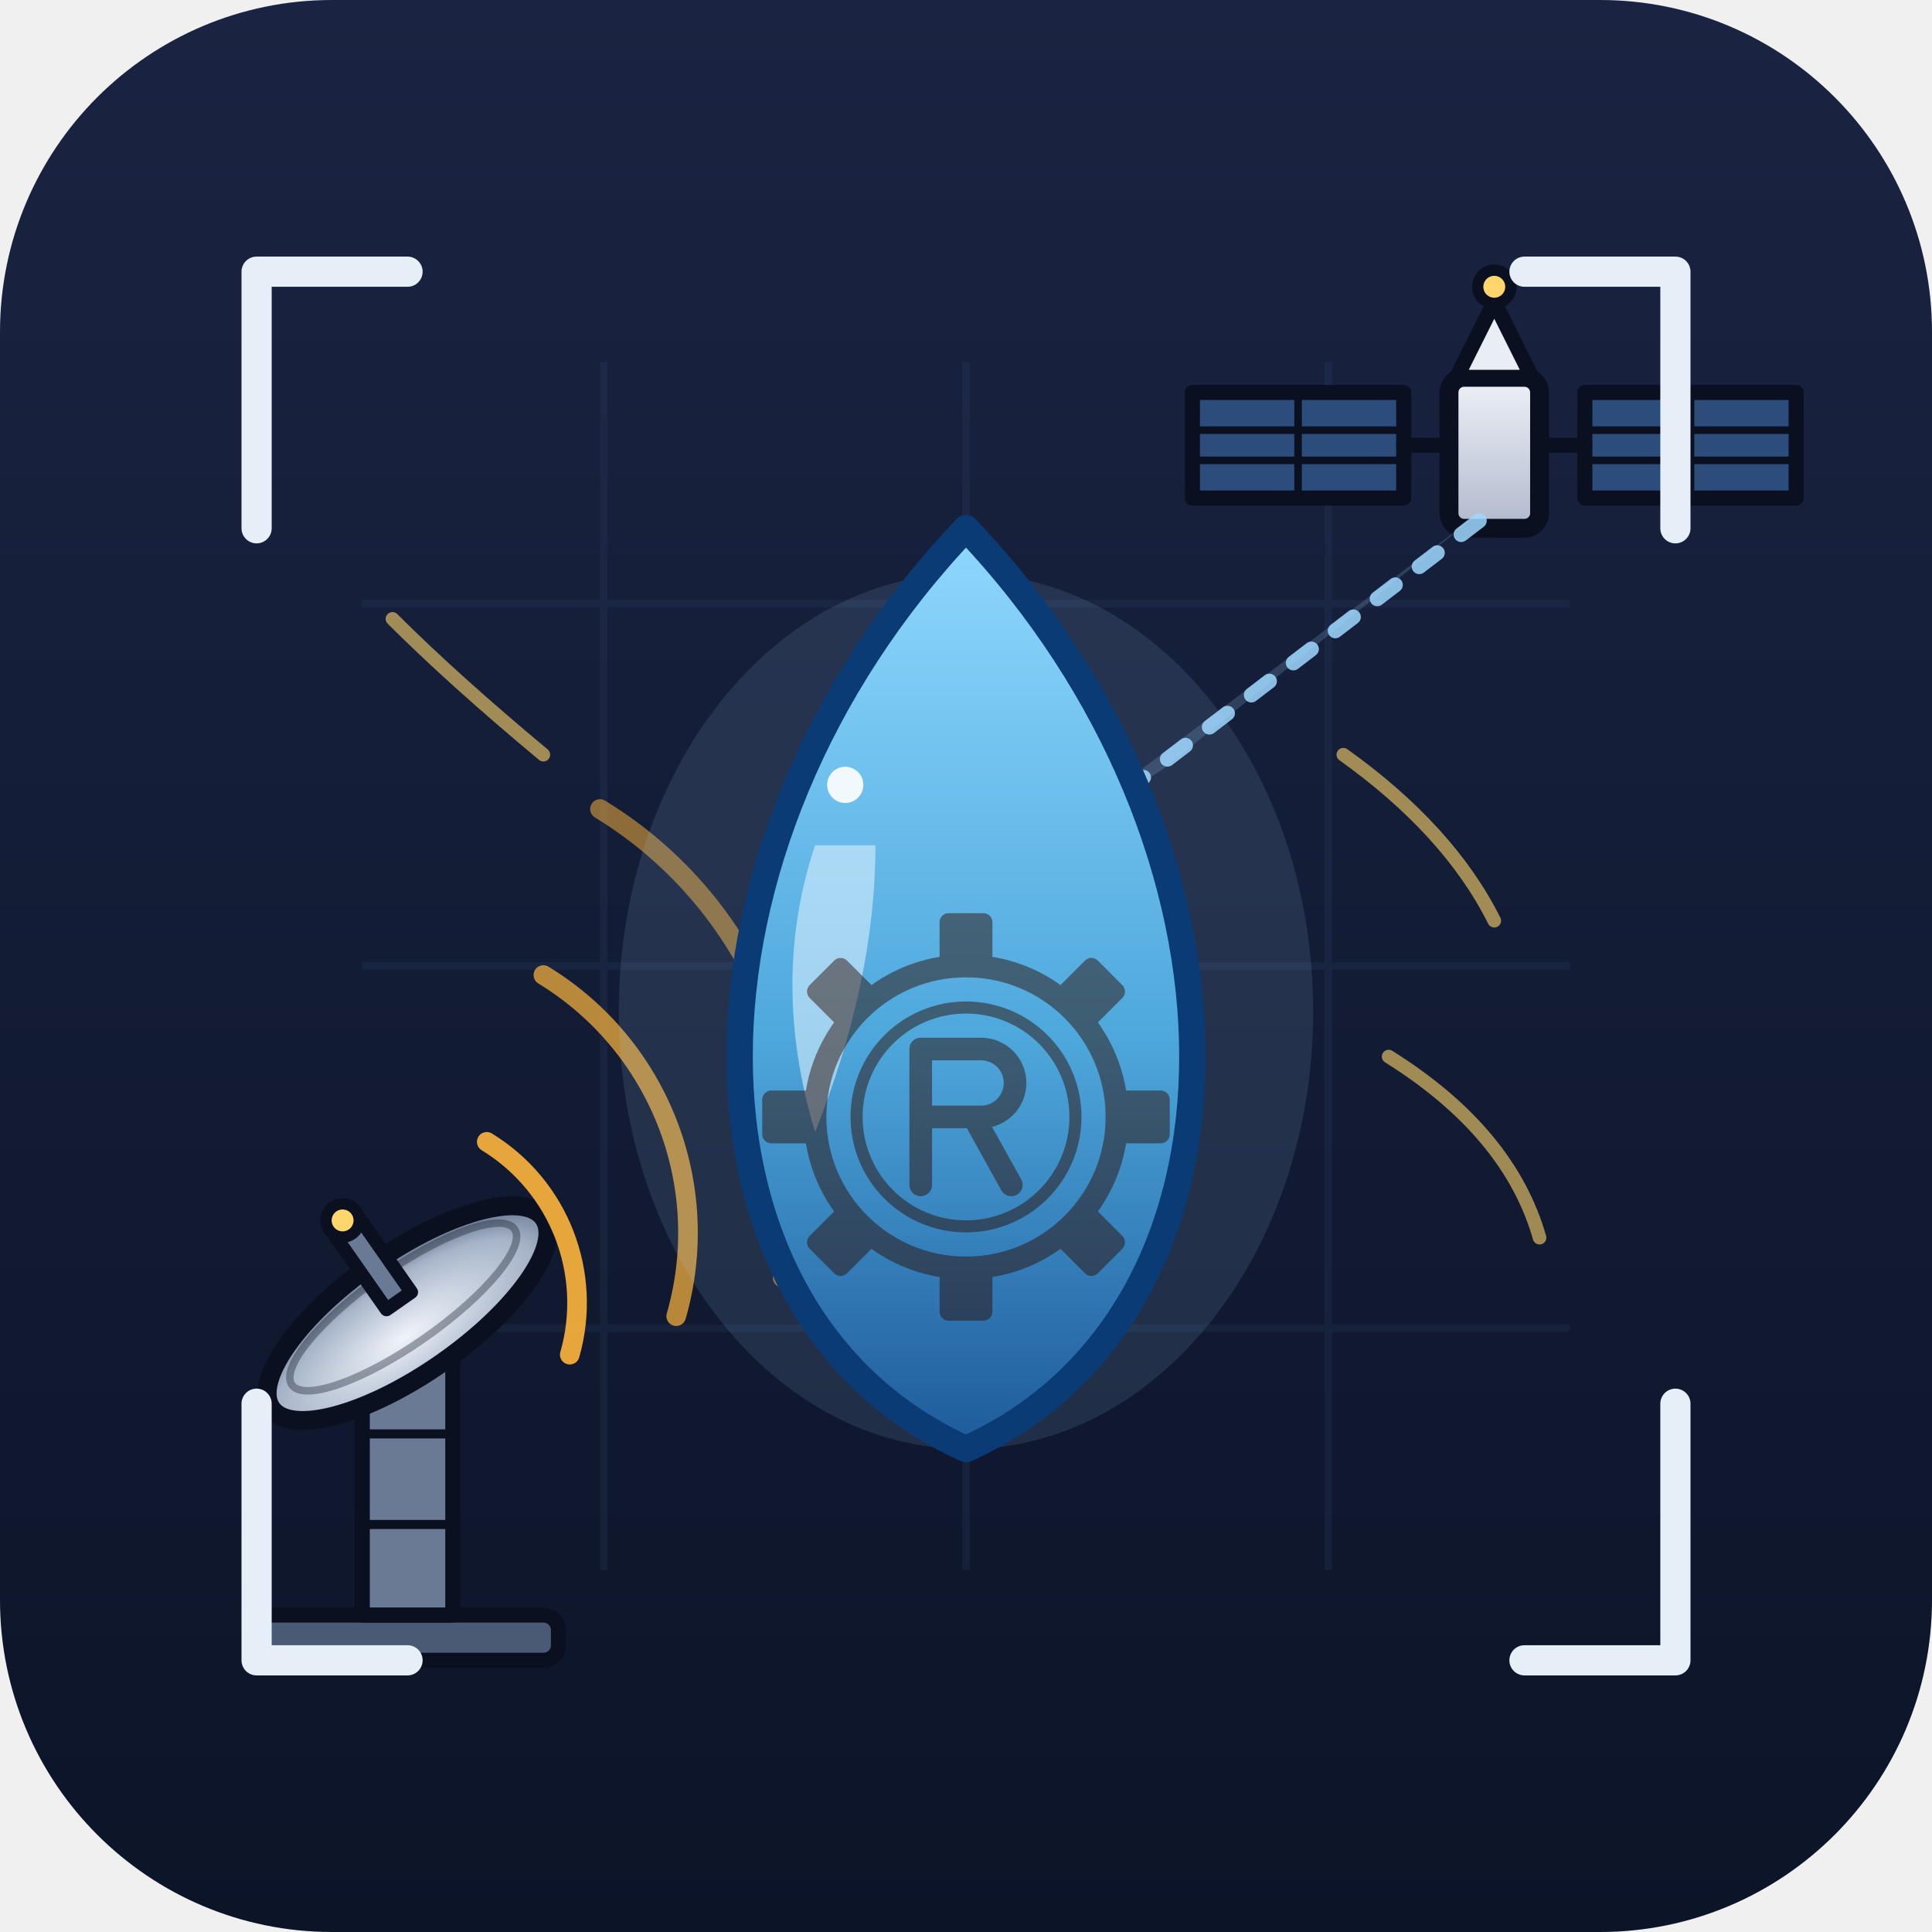
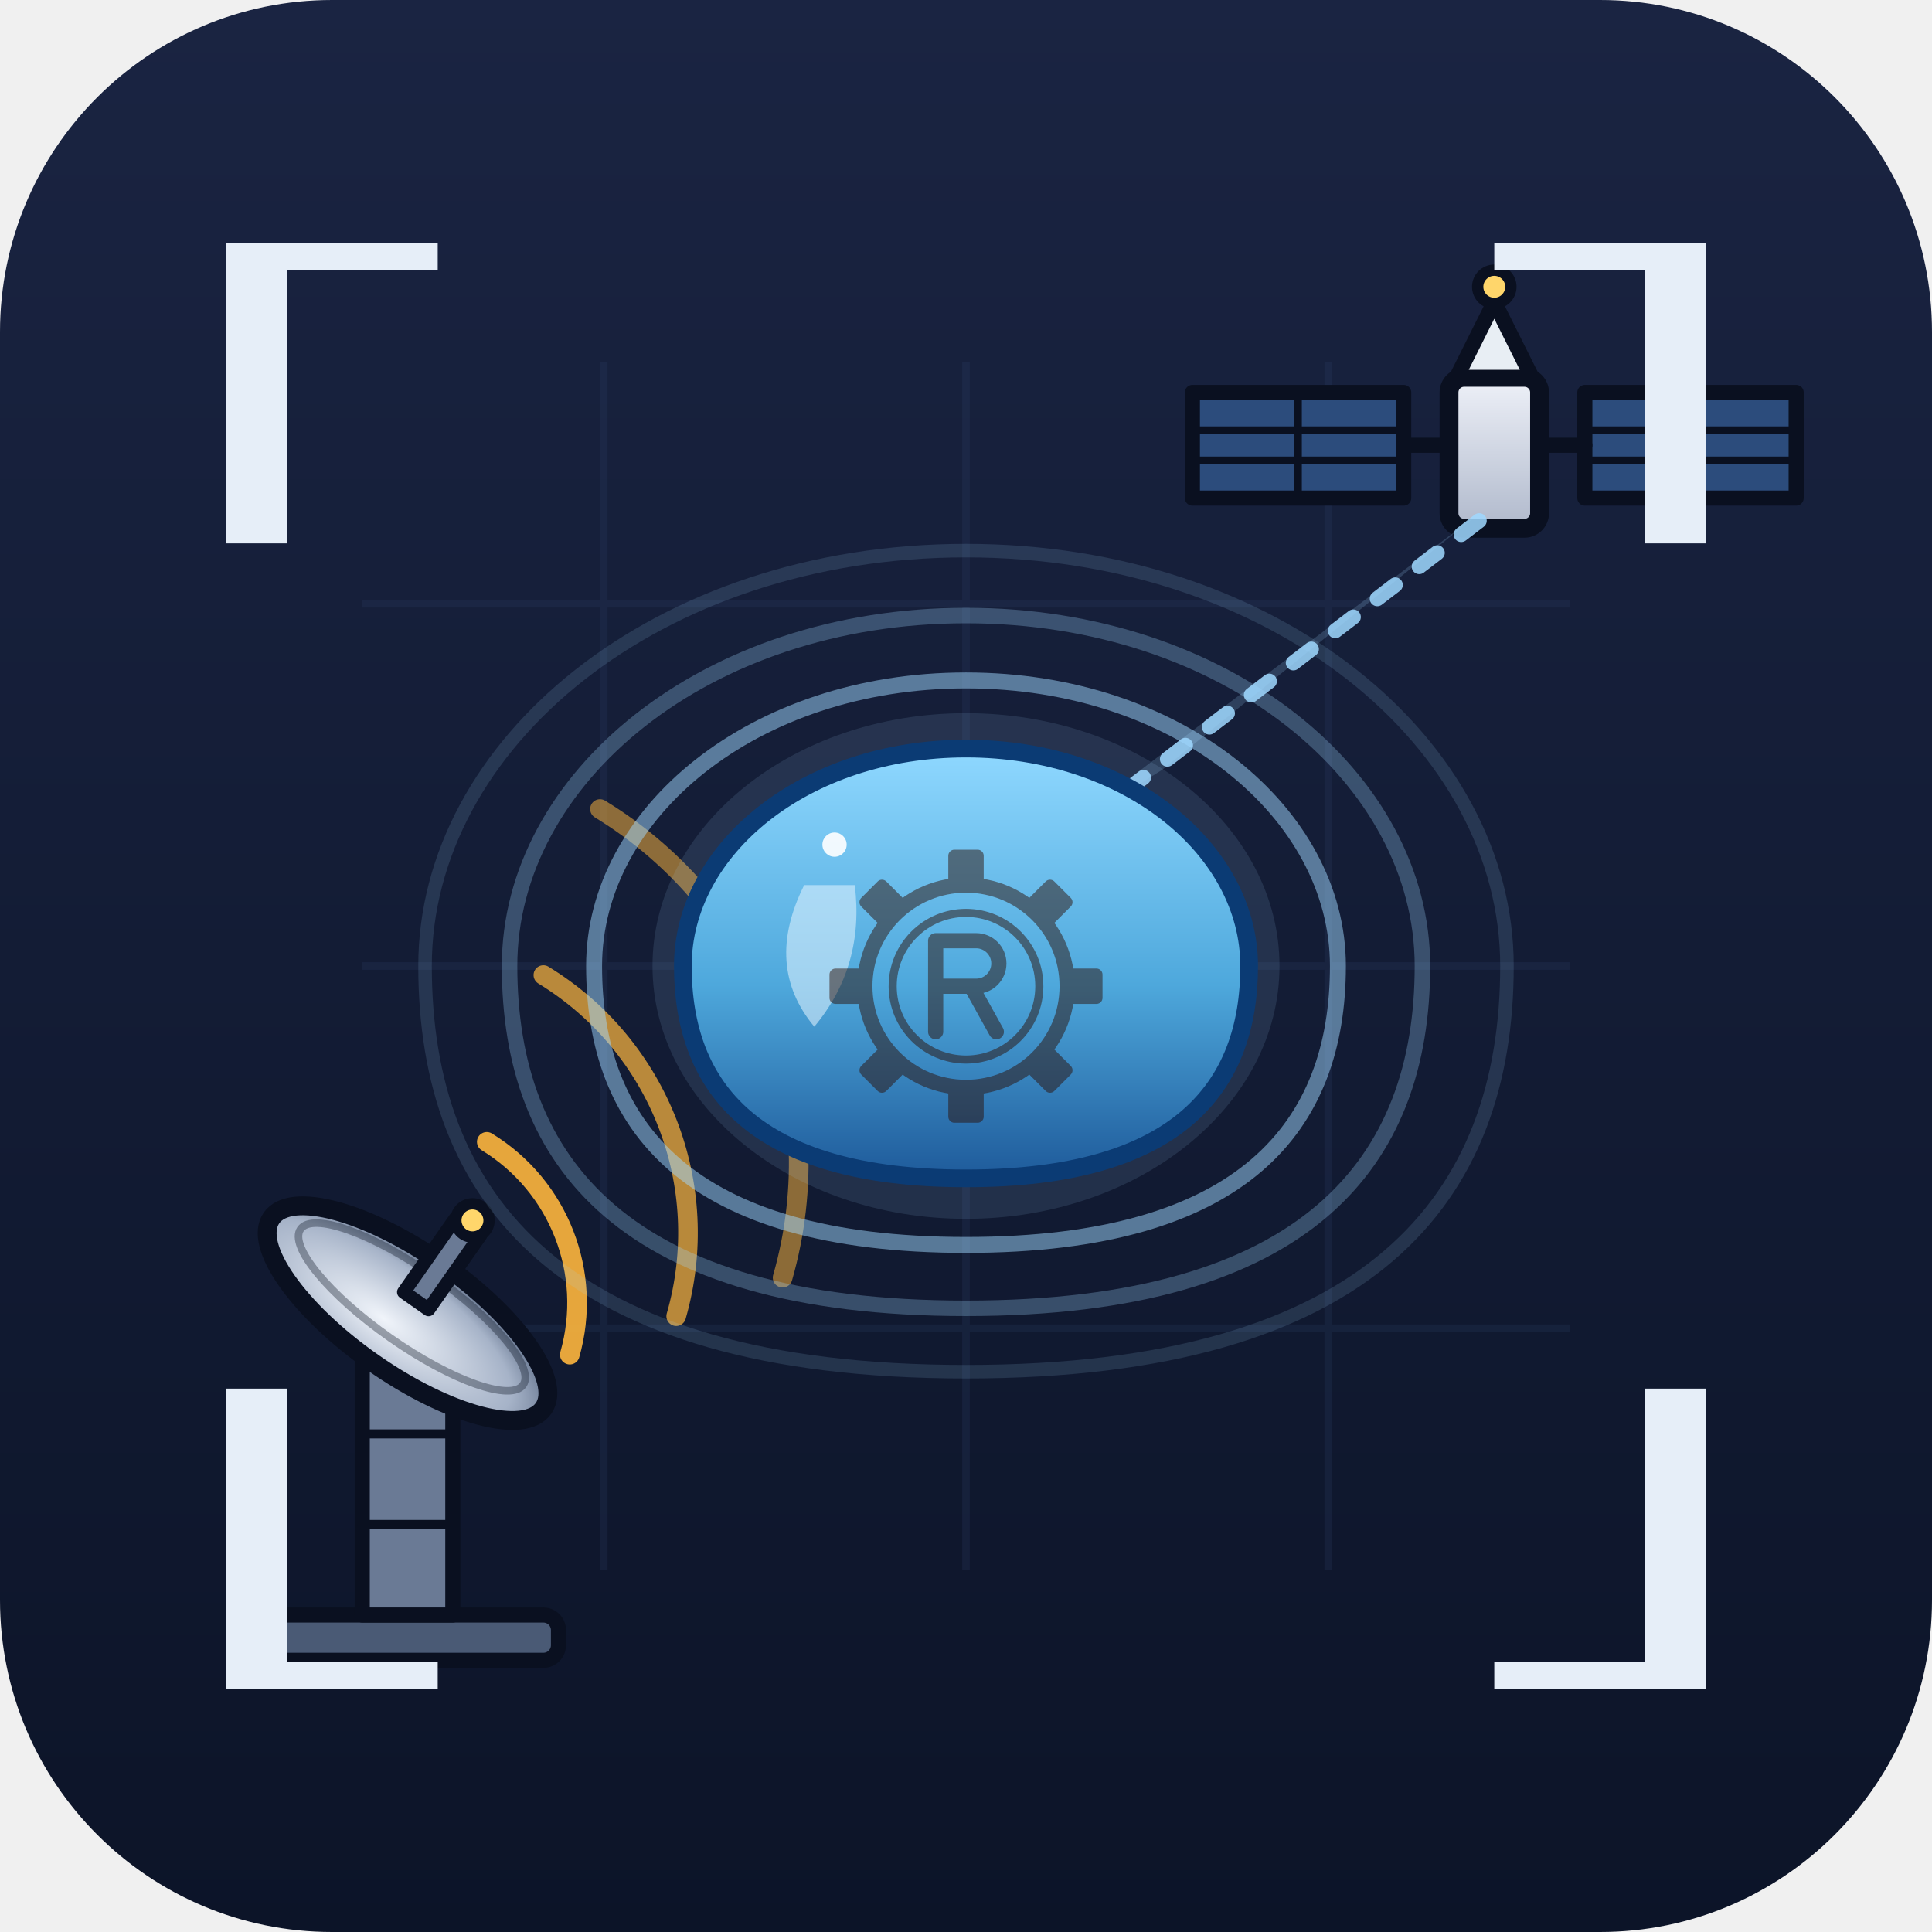
<svg xmlns="http://www.w3.org/2000/svg" viewBox="0 0 256 256" width="256" height="256" role="img" aria-label="rustmatrix — weather radar and satellite illuminating a raindrop carrying the Rust gear logo">
  <defs>
    <linearGradient id="sky" x1="0" y1="0" x2="0" y2="1">
      <stop offset="0%" stop-color="#1a2442" />
      <stop offset="100%" stop-color="#0c1428" />
    </linearGradient>
    <linearGradient id="drop" x1="0" y1="0" x2="0" y2="1">
      <stop offset="0%" stop-color="#8FD8FF" />
      <stop offset="55%" stop-color="#4EA8DC" />
      <stop offset="100%" stop-color="#1E5A9A" />
    </linearGradient>
    <radialGradient id="dish" cx="45%" cy="65%" r="65%">
      <stop offset="0%" stop-color="#F0F4FA" />
      <stop offset="70%" stop-color="#A6B3C8" />
      <stop offset="100%" stop-color="#5A6A85" />
    </radialGradient>
    <linearGradient id="sat" x1="0" y1="0" x2="0" y2="1">
      <stop offset="0%" stop-color="#EEF1F8" />
      <stop offset="100%" stop-color="#B0B9CC" />
    </linearGradient>
  </defs>
  <rect width="256" height="256" rx="44" ry="44" fill="url(#sky)" />
  <g stroke="#2C3E6B" stroke-width="1" opacity="0.22">
    <path d="M 48 80  H 208" />
    <path d="M 48 128 H 208" />
    <path d="M 48 176 H 208" />
    <path d="M 80  48 V 208" />
    <path d="M 128 48 V 208" />
    <path d="M 176 48 V 208" />
  </g>
  <g stroke="#0A1020" stroke-linejoin="round" stroke-linecap="round">
    <g stroke-width="2">
      <rect x="158" y="52" width="28" height="14" fill="#2C4C7C" />
      <rect x="210" y="52" width="28" height="14" fill="#2C4C7C" />
      <g stroke="#0A1020" stroke-width="1">
        <line x1="158" y1="57" x2="186" y2="57" />
        <line x1="158" y1="61" x2="186" y2="61" />
        <line x1="172" y1="52" x2="172" y2="66" />
        <line x1="210" y1="57" x2="238" y2="57" />
        <line x1="210" y1="61" x2="238" y2="61" />
        <line x1="224" y1="52" x2="224" y2="66" />
      </g>
      <line x1="186" y1="59" x2="192" y2="59" stroke-width="2" />
      <line x1="204" y1="59" x2="210" y2="59" stroke-width="2" />
    </g>
    <rect x="192" y="50" width="12" height="20" rx="2" fill="url(#sat)" stroke-width="2.5" />
    <path d="M 193 50 L 198 40 L 203 50 Z" fill="#E8EEF4" stroke-width="2" />
    <circle cx="198" cy="38" r="2.2" fill="#FFD66B" stroke-width="1.5" />
  </g>
  <g>
    <path d="M 196 68 L 138 112 L 154 102 Z" fill="#9FD8FF" opacity="0.18" />
    <line x1="196" y1="69" x2="145" y2="108" stroke="#9FD8FF" stroke-width="2" stroke-linecap="round" stroke-dasharray="3 4" opacity="0.85" />
  </g>
  <g stroke="#0A1020" stroke-linejoin="round" stroke-linecap="round">
    <rect x="34" y="214" width="40" height="6" rx="2" fill="#4A5A75" stroke-width="2" />
    <rect x="48" y="176" width="12" height="38" fill="#6A7A95" stroke-width="2" />
    <line x1="48" y1="190" x2="60" y2="190" stroke-width="1.2" />
    <line x1="48" y1="202" x2="60" y2="202" stroke-width="1.2" />
-     <g transform="translate(54 174) rotate(-35)">
+     <g transform="translate(54 174) rotate(35)">
      <ellipse cx="0" cy="0" rx="22" ry="8" fill="url(#dish)" stroke-width="2.5" />
      <ellipse cx="0" cy="-1" rx="18" ry="5" fill="none" stroke="#0A1020" stroke-width="1" opacity="0.35" />
      <rect x="-2" y="-14" width="4" height="12" fill="#6A7A95" stroke-width="1.8" />
      <circle cx="0" cy="-15" r="2.2" fill="#FFD66B" stroke-width="1.5" />
    </g>
  </g>
  <g fill="none" stroke="#F0AD3D" stroke-linecap="round" stroke-width="2.6">
    <path d="M 75.5 179.5 A 25 25 0 0 0 64.5 151.3" opacity="0.95" />
    <path d="M 89.6 174.4 A 40 40 0 0 0 72.0 129.2" opacity="0.75" />
    <path d="M 103.7 169.3 A 55 55 0 0 0 79.5 107.2" opacity="0.55" />
  </g>
-   <g>
-     <ellipse cx="128" cy="134" rx="46" ry="58" fill="#9FD8FF" opacity="0.12" />
-     <path d="M 128 70              C 88 112 88 174 128 192              C 168 174 168 112 128 70 Z" fill="url(#drop)" stroke="#0B3B74" stroke-width="3.5" stroke-linejoin="round" />
-     <path d="M 108 112 Q 102 130 108 150 Q 116 130 116 112 Z" fill="#E3F4FF" opacity="0.55" />
-     <circle cx="112" cy="104" r="2.4" fill="#FFFFFF" opacity="0.9" />
-     <g transform="translate(128 148)" opacity="0.48">
+   <g transform="translate(128 128) scale(0.67) translate(-128 -128)">
+     <ellipse cx="128" cy="128" rx="62" ry="50" fill="#9FD8FF" opacity="0.12" />
+     <path d="M 128 85              C 160 85, 184 105, 184 128              C 184 152, 170 170, 128 170              C 86 170,  72 152,  72 128              C 72 105,  96  85, 128  85 Z" fill="url(#drop)" stroke="#0B3B74" stroke-width="3.5" stroke-linejoin="round" />
+     <path d="M 96 112 Q 88 128 98 140 Q 108 128 106 112 Z" fill="#E3F4FF" opacity="0.55" />
+     <circle cx="102" cy="104" r="2.4" fill="#FFFFFF" opacity="0.9" />
+     <g transform="translate(128 132)" opacity="0.48">
      <g fill="#2A0A00" stroke="#2A0A00">
        <g stroke-width="0">
          <rect x="-3.5" y="-27" width="7" height="7" rx="1.2" />
          <g transform="rotate(45)">
            <rect x="-3.5" y="-27" width="7" height="7" rx="1.2" />
          </g>
          <g transform="rotate(90)">
            <rect x="-3.5" y="-27" width="7" height="7" rx="1.2" />
          </g>
          <g transform="rotate(135)">
            <rect x="-3.5" y="-27" width="7" height="7" rx="1.2" />
          </g>
          <g transform="rotate(180)">
            <rect x="-3.5" y="-27" width="7" height="7" rx="1.2" />
          </g>
          <g transform="rotate(225)">
            <rect x="-3.5" y="-27" width="7" height="7" rx="1.2" />
          </g>
          <g transform="rotate(270)">
            <rect x="-3.5" y="-27" width="7" height="7" rx="1.2" />
          </g>
          <g transform="rotate(315)">
            <rect x="-3.5" y="-27" width="7" height="7" rx="1.2" />
          </g>
        </g>
        <circle cx="0" cy="0" r="20" fill="none" stroke-width="3" />
        <circle cx="0" cy="0" r="14.5" fill="none" stroke-width="1.6" />
        <path d="M -6 -9 V 9                  M -6 -9 H 2 A 4.5 4.5 0 0 1 2 0 H -6                  M 1 0 L 6 9" fill="none" stroke-width="3" stroke-linecap="round" stroke-linejoin="round" />
      </g>
    </g>
  </g>
-   <g fill="none" stroke="#FFD66B" stroke-linecap="round" stroke-width="1.8" opacity="0.6">
-     <path d="M 178 100 Q 192 110 198 122" />
-     <path d="M 184 140 Q 200 150 204 164" />
-     <path d="M 72 100 Q 60 90 52 82" />
+   <g fill="none" stroke="#9FD8FF" stroke-linejoin="round">
+     <path d="M 128 85 C 160 85, 184 105, 184 128 C 184 152, 170 170, 128 170 C 86 170, 72 152, 72 128 C 72 105, 96 85, 128 85 Z" transform="translate(128 128) scale(0.88) translate(-128 -128)" stroke-width="2.4" opacity="0.50" />
+     <path d="M 128 85 C 160 85, 184 105, 184 128 C 184 152, 170 170, 128 170 C 86 170, 72 152, 72 128 C 72 105, 96 85, 128 85 Z" transform="translate(128 128) scale(1.08) translate(-128 -128)" stroke-width="1.9" opacity="0.28" />
+     <path d="M 128 85 C 160 85, 184 105, 184 128 C 184 152, 170 170, 128 170 C 86 170, 72 152, 72 128 C 72 105, 96 85, 128 85 Z" transform="translate(128 128) scale(1.28) translate(-128 -128)" stroke-width="1.4" opacity="0.14" />
  </g>
-   <g fill="none" stroke="#E6EEF8" stroke-width="4" stroke-linecap="round" stroke-linejoin="round">
-     <path d="M 54 36 H 34 V 70" />
-     <path d="M 202 36 H 222 V 70" />
-     <path d="M 54 220 H 34 V 186" />
-     <path d="M 202 220 H 222 V 186" />
+   <g stroke="#E6EEF8" fill="none" stroke-linecap="butt" stroke-linejoin="miter">
+     <path d="M 34 34 V 72" stroke-width="8" />
+     <path d="M 30 34 H 58" stroke-width="3.5" />
+     <path d="M 222 34 V 72" stroke-width="8" />
+     <path d="M 198 34 H 226" stroke-width="3.5" />
+     <path d="M 34 184 V 222" stroke-width="8" />
+     <path d="M 30 222 H 58" stroke-width="3.5" />
+     <path d="M 222 184 V 222" stroke-width="8" />
+     <path d="M 198 222 H 226" stroke-width="3.5" />
  </g>
</svg>
